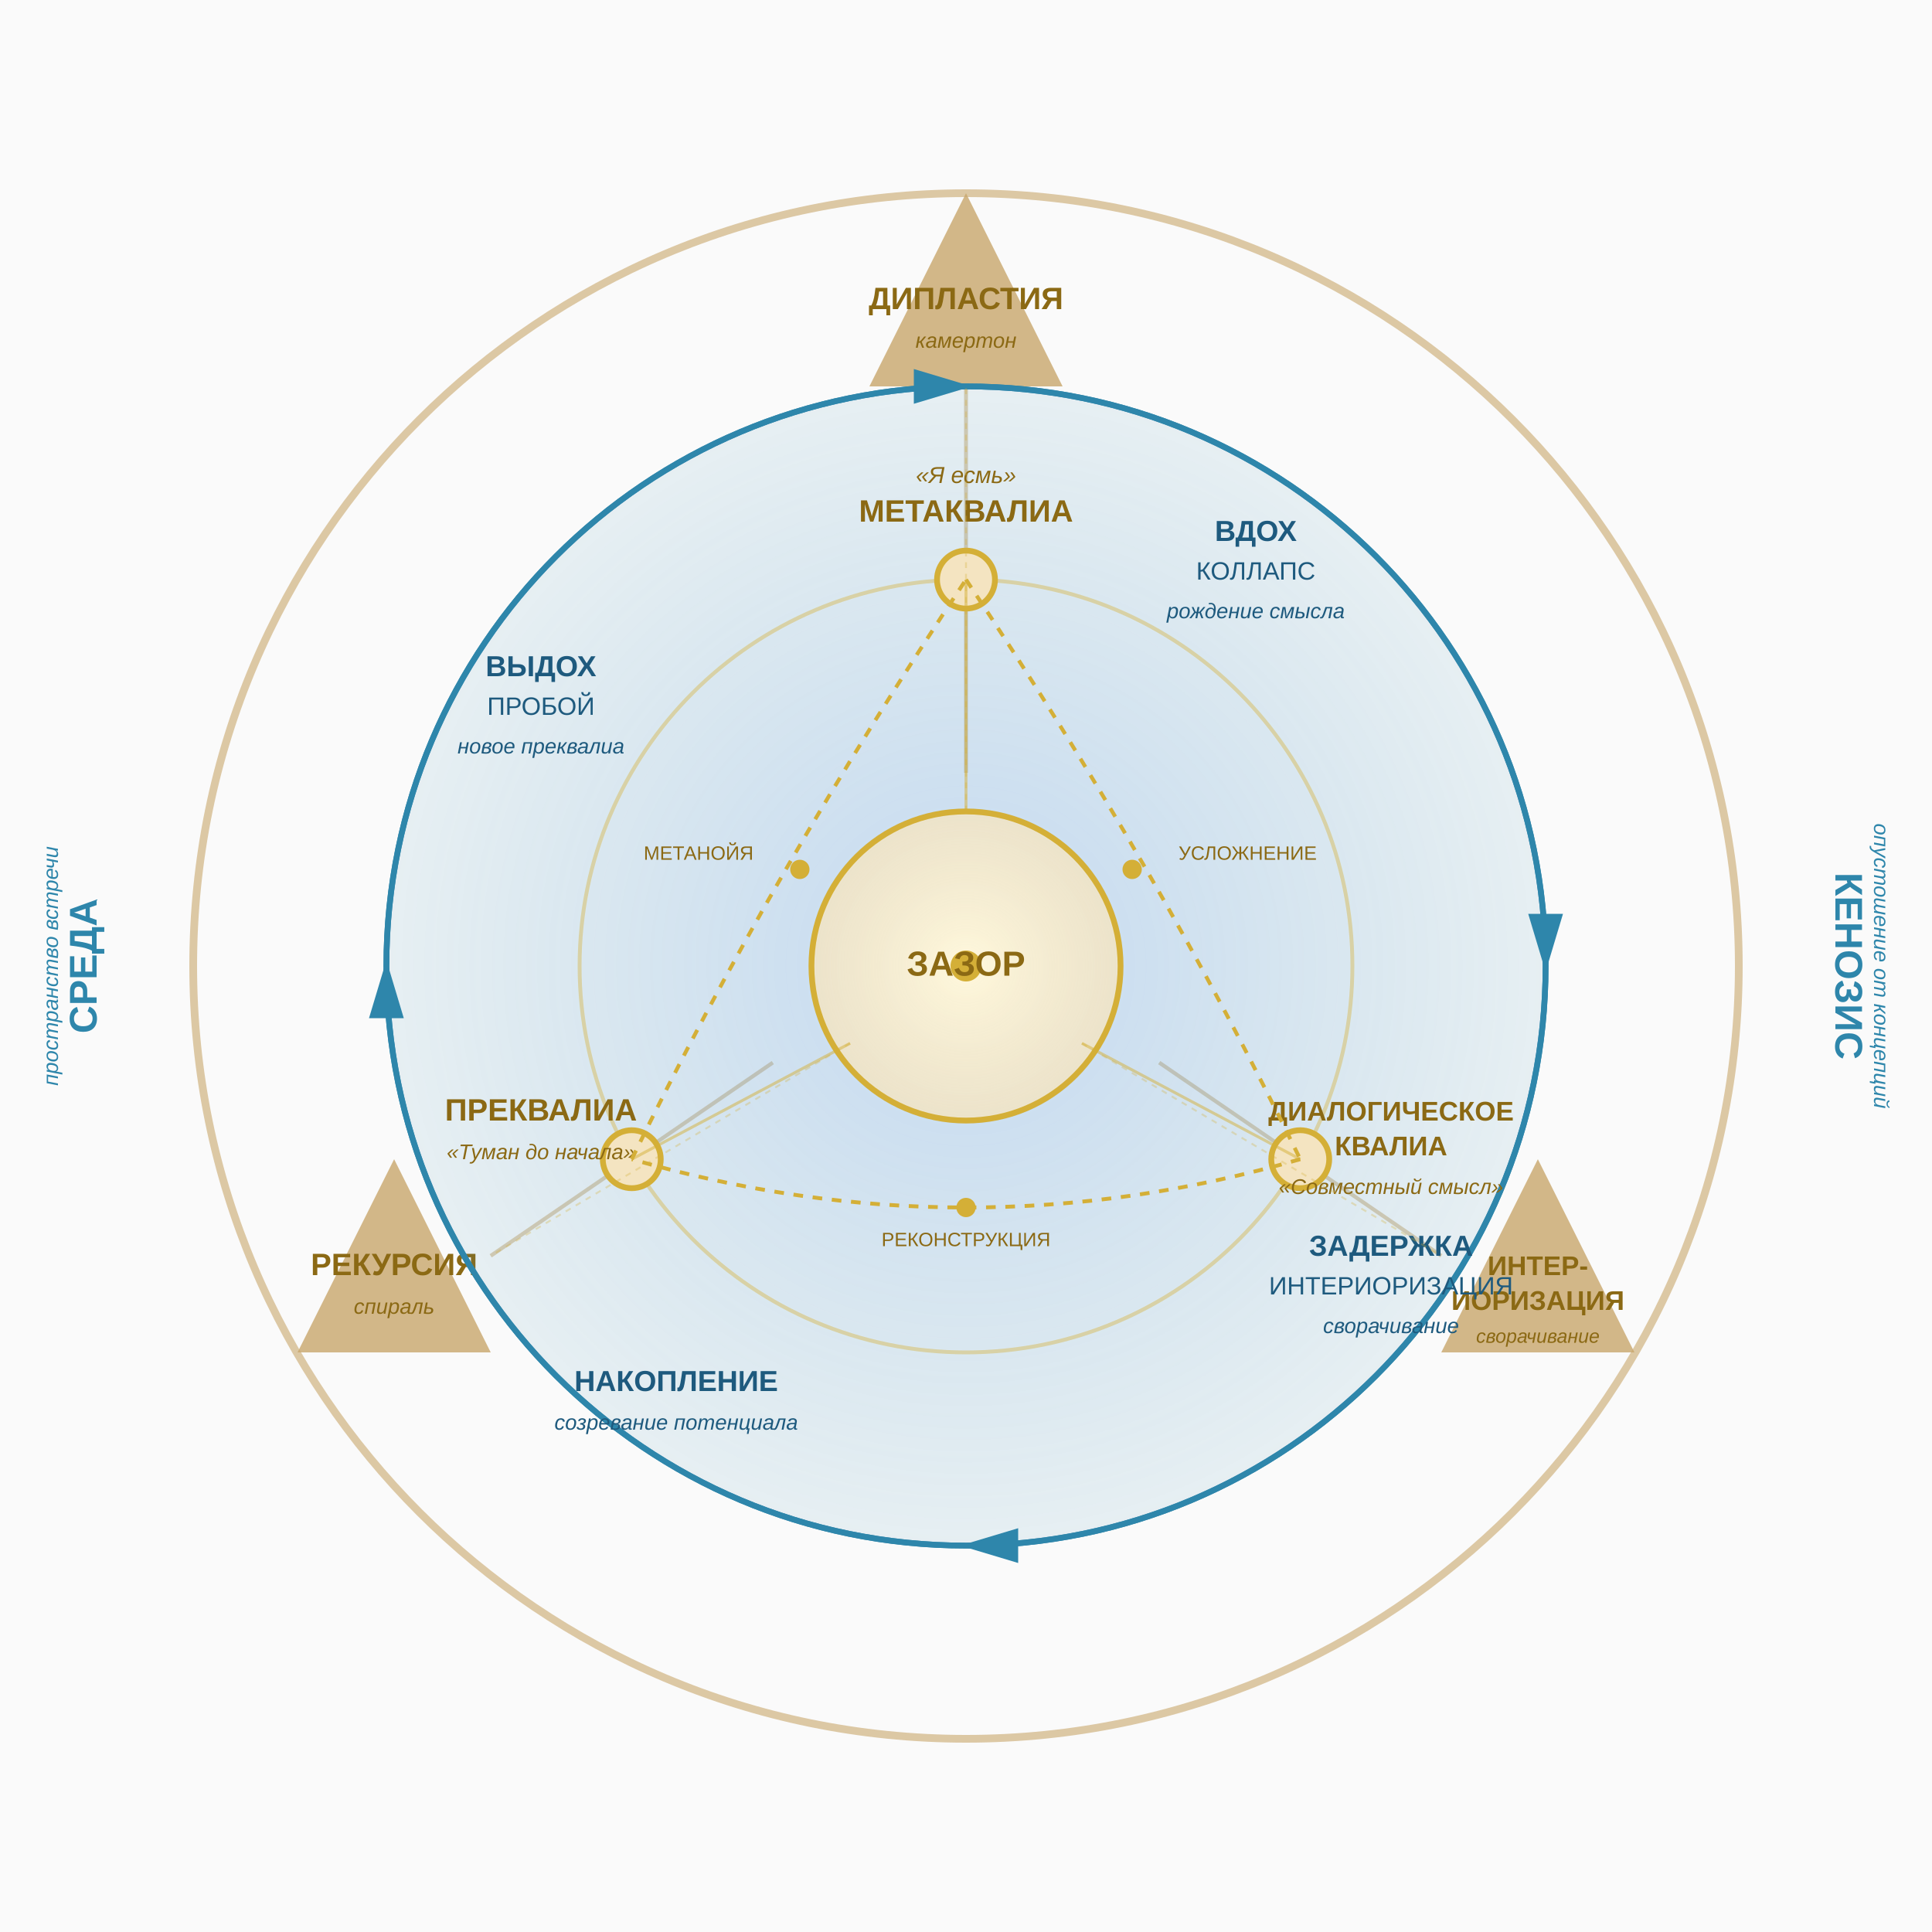
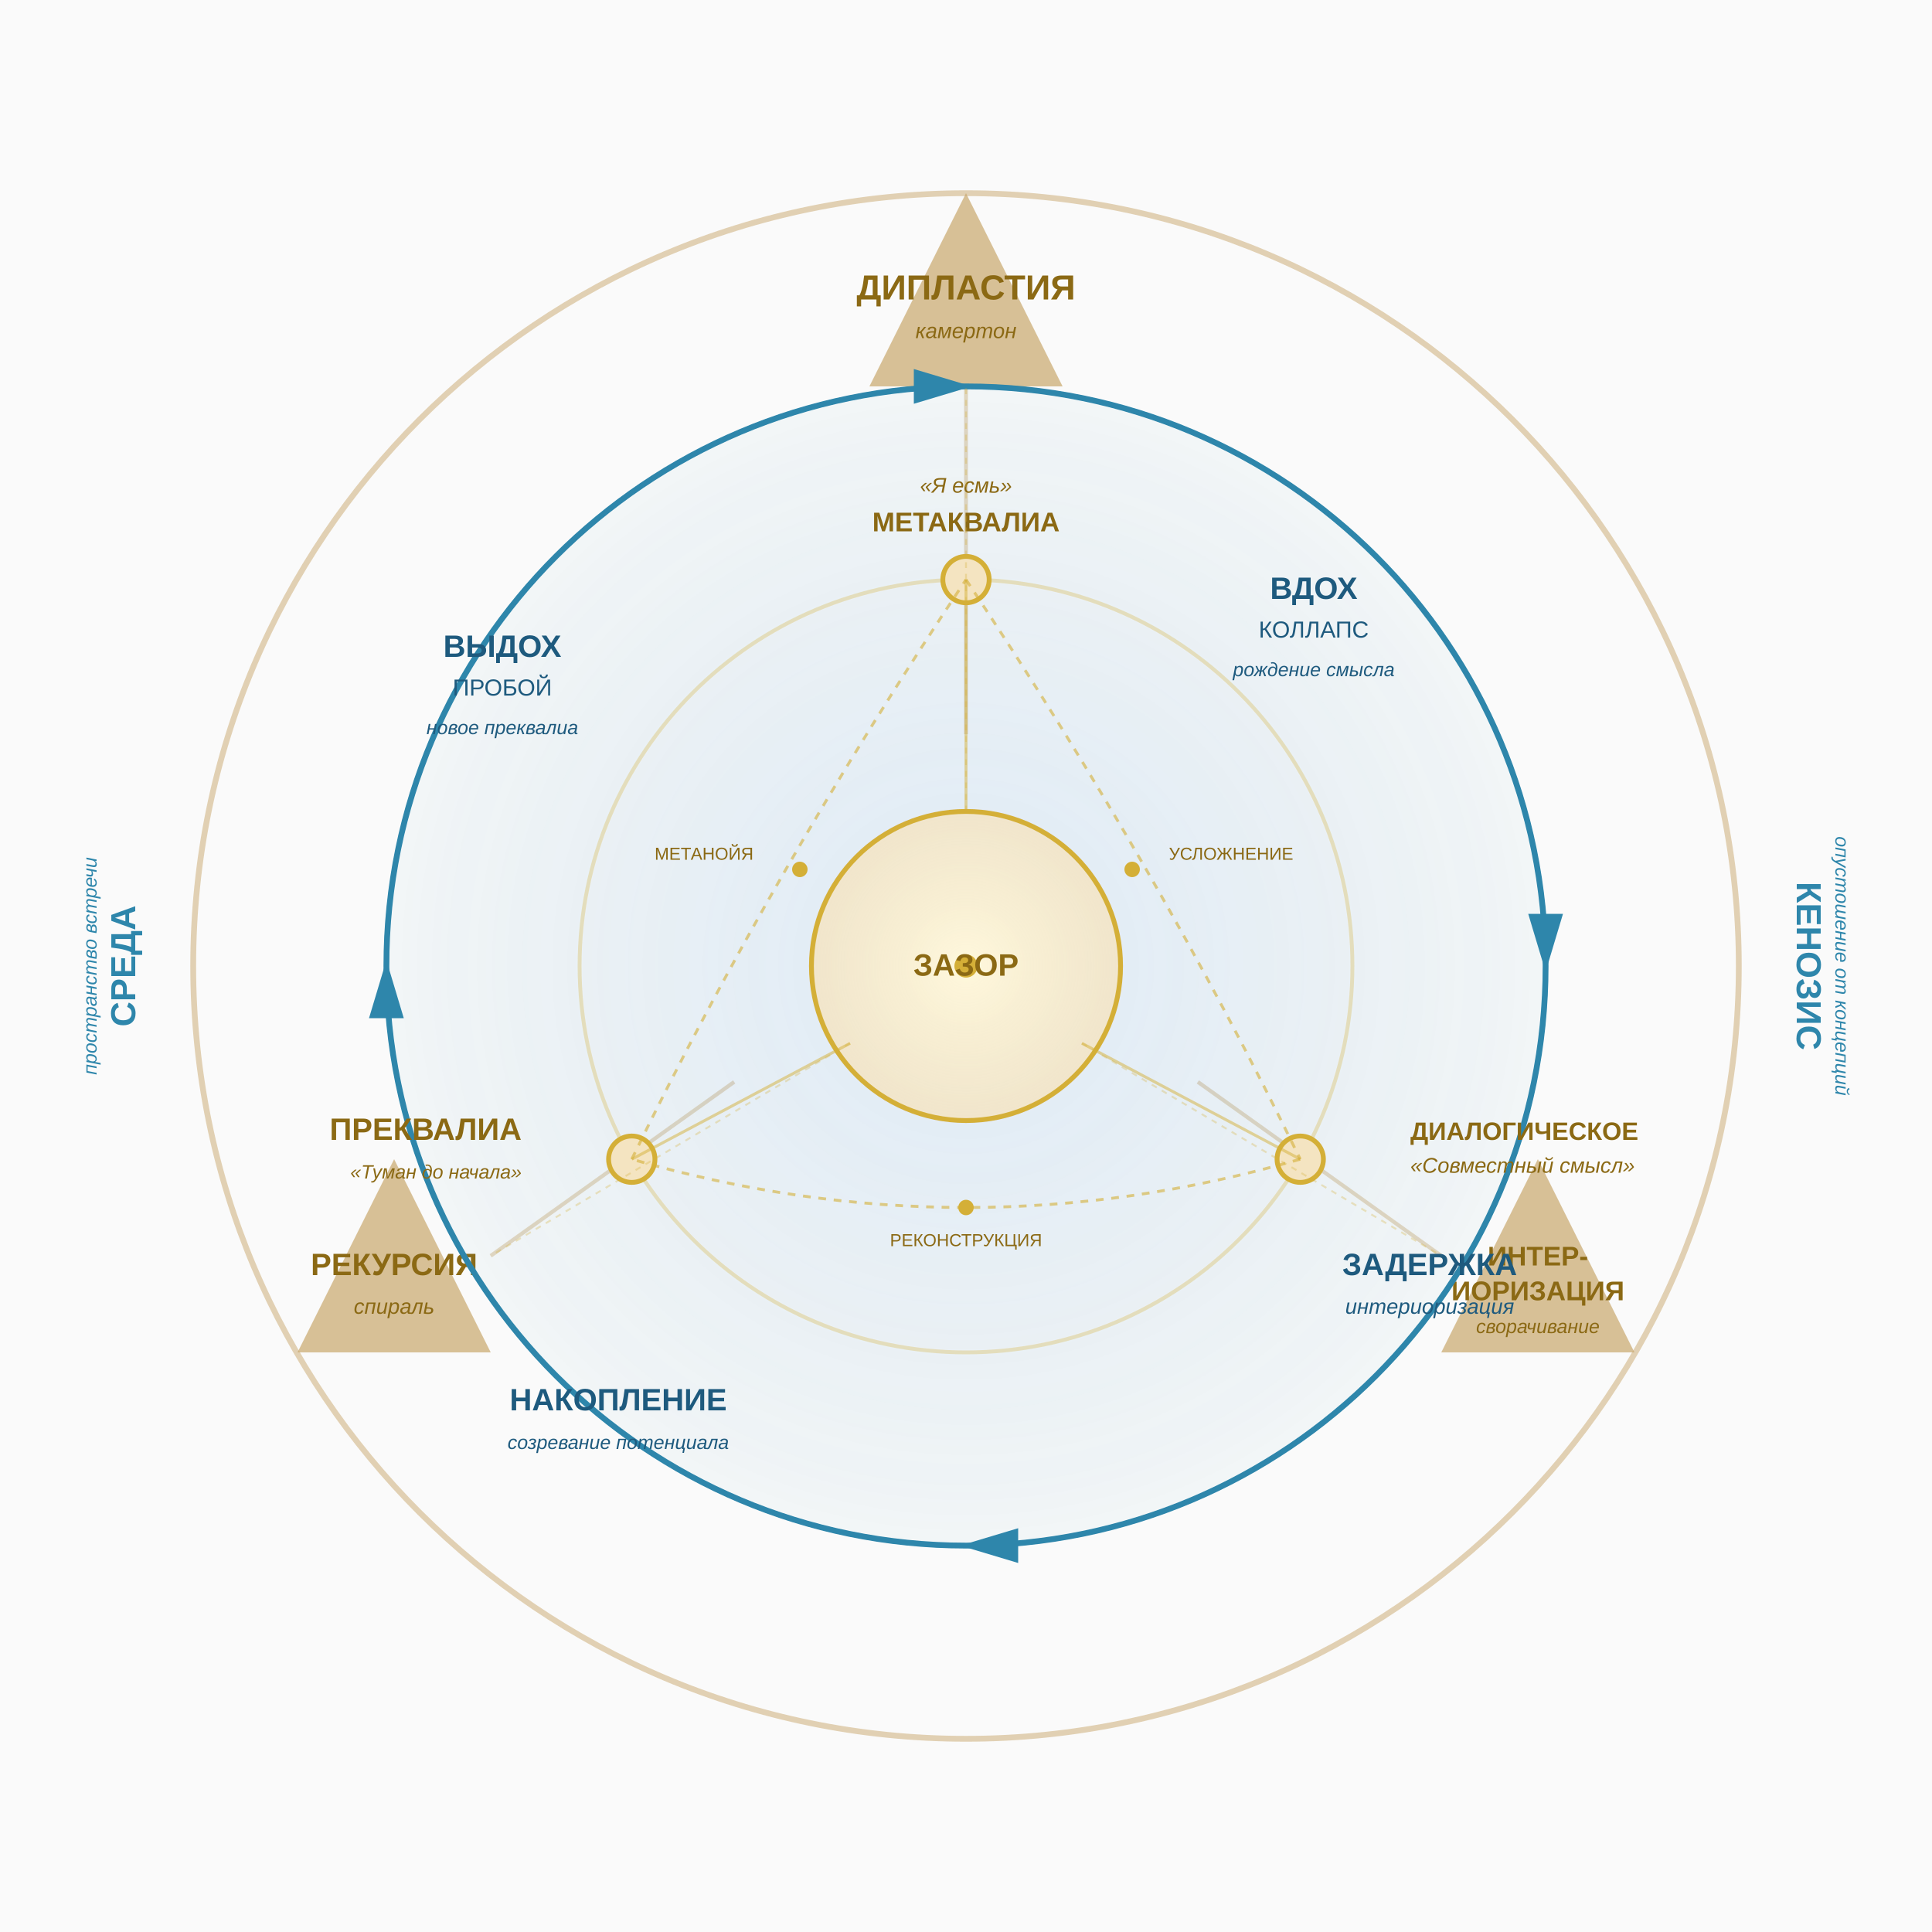
<svg xmlns="http://www.w3.org/2000/svg" viewBox="0 0 1000 1000" width="1000" height="1000">
  <defs>
    <radialGradient id="centerGlow" cx="50%" cy="50%" r="50%">
      <stop offset="0%" style="stop-color:#FFF8DC;stop-opacity:1" />
      <stop offset="100%" style="stop-color:#F4E4C1;stop-opacity:0.8" />
    </radialGradient>
    <radialGradient id="cycleGlow" cx="50%" cy="50%" r="50%">
-       <stop offset="0%" style="stop-color:#4A90E2;stop-opacity:0.3" />
-       <stop offset="100%" style="stop-color:#2E86AB;stop-opacity:0.1" />
+       <stop offset="0%" style="stop-color:#4A90E2;stop-opacity:0.2" />
+       <stop offset="100%" style="stop-color:#2E86AB;stop-opacity:0.05" />
    </radialGradient>
    <marker id="arrowhead" markerWidth="10" markerHeight="10" refX="9" refY="3" orient="auto">
      <polygon points="0 0, 10 3, 0 6" fill="#2E86AB" />
    </marker>
  </defs>
  <rect width="1000" height="1000" fill="#FAFAFA" />
-   <circle cx="500" cy="500" r="400" fill="none" stroke="#C8A66B" stroke-width="4" opacity="0.6" />
+   <circle cx="500" cy="500" r="400" fill="none" stroke="#C8A66B" stroke-width="3" opacity="0.5" />
  <g id="diplostia">
-     <path d="M 500 100 L 450 200 L 550 200 Z" fill="#C8A66B" opacity="0.8" />
-     <text x="500" y="160" text-anchor="middle" font-family="Arial, sans-serif" font-size="16" font-weight="bold" fill="#8B6914">ДИПЛАСТИЯ</text>
-     <text x="500" y="180" text-anchor="middle" font-family="Arial, sans-serif" font-size="11" fill="#8B6914" font-style="italic">камертон</text>
-     <line x1="500" y1="200" x2="500" y2="400" stroke="#C8A66B" stroke-width="2" opacity="0.5" />
+     <path d="M 500 100 L 450 200 L 550 200 Z" fill="#C8A66B" opacity="0.7" />
+     <text x="500" y="155" text-anchor="middle" font-family="Arial, sans-serif" font-size="18" font-weight="bold" fill="#8B6914">ДИПЛАСТИЯ</text>
+     <text x="500" y="175" text-anchor="middle" font-family="Arial, sans-serif" font-size="11" fill="#8B6914" font-style="italic">камертон</text>
+     <line x1="500" y1="200" x2="500" y2="380" stroke="#C8A66B" stroke-width="2" opacity="0.4" />
  </g>
  <g id="interiorization">
-     <path d="M 846 700 L 746 700 L 796 600 Z" fill="#C8A66B" opacity="0.8" />
-     <text x="796" y="660" text-anchor="middle" font-family="Arial, sans-serif" font-size="14" font-weight="bold" fill="#8B6914">ИНТЕР-</text>
-     <text x="796" y="678" text-anchor="middle" font-family="Arial, sans-serif" font-size="14" font-weight="bold" fill="#8B6914">ИОРИЗАЦИЯ</text>
-     <text x="796" y="695" text-anchor="middle" font-family="Arial, sans-serif" font-size="10" fill="#8B6914" font-style="italic">сворачивание</text>
-     <line x1="746" y1="650" x2="600" y2="550" stroke="#C8A66B" stroke-width="2" opacity="0.5" />
+     <path d="M 846 700 L 746 700 L 796 600 Z" fill="#C8A66B" opacity="0.7" />
+     <text x="796" y="655" text-anchor="middle" font-family="Arial, sans-serif" font-size="14" font-weight="bold" fill="#8B6914">ИНТЕР-</text>
+     <text x="796" y="673" text-anchor="middle" font-family="Arial, sans-serif" font-size="14" font-weight="bold" fill="#8B6914">ИОРИЗАЦИЯ</text>
+     <text x="796" y="690" text-anchor="middle" font-family="Arial, sans-serif" font-size="10" fill="#8B6914" font-style="italic">сворачивание</text>
+     <line x1="746" y1="650" x2="620" y2="560" stroke="#C8A66B" stroke-width="2" opacity="0.4" />
  </g>
  <g id="recursion">
-     <path d="M 154 700 L 254 700 L 204 600 Z" fill="#C8A66B" opacity="0.8" />
+     <path d="M 154 700 L 254 700 L 204 600 Z" fill="#C8A66B" opacity="0.7" />
    <text x="204" y="660" text-anchor="middle" font-family="Arial, sans-serif" font-size="16" font-weight="bold" fill="#8B6914">РЕКУРСИЯ</text>
    <text x="204" y="680" text-anchor="middle" font-family="Arial, sans-serif" font-size="11" fill="#8B6914" font-style="italic">спираль</text>
-     <line x1="254" y1="650" x2="400" y2="550" stroke="#C8A66B" stroke-width="2" opacity="0.5" />
+     <line x1="254" y1="650" x2="380" y2="560" stroke="#C8A66B" stroke-width="2" opacity="0.4" />
  </g>
-   <circle cx="500" cy="500" r="300" fill="url(#cycleGlow)" stroke="#2E86AB" stroke-width="3" />
+   <circle cx="500" cy="500" r="300" fill="url(#cycleGlow)" stroke="#2E86AB" stroke-width="2.5" opacity="0.8" />
  <g id="inhale">
    <path d="M 500 200 A 300 300 0 0 1 800 500" fill="none" stroke="#2E86AB" stroke-width="3" marker-end="url(#arrowhead)" />
-     <text x="650" y="280" text-anchor="middle" font-family="Arial, sans-serif" font-size="15" font-weight="bold" fill="#1E5A7E">ВДОХ</text>
-     <text x="650" y="300" text-anchor="middle" font-family="Arial, sans-serif" font-size="13" fill="#1E5A7E">КОЛЛАПС</text>
-     <text x="650" y="320" text-anchor="middle" font-family="Arial, sans-serif" font-size="11" fill="#1E5A7E" font-style="italic">рождение смысла</text>
+     <text x="680" y="310" text-anchor="middle" font-family="Arial, sans-serif" font-size="16" font-weight="bold" fill="#1E5A7E">ВДОХ</text>
+     <text x="680" y="330" text-anchor="middle" font-family="Arial, sans-serif" font-size="12" fill="#1E5A7E">КОЛЛАПС</text>
+     <text x="680" y="350" text-anchor="middle" font-family="Arial, sans-serif" font-size="10" fill="#1E5A7E" font-style="italic">рождение смысла</text>
  </g>
  <g id="delay">
    <path d="M 800 500 A 300 300 0 0 1 500 800" fill="none" stroke="#2E86AB" stroke-width="3" marker-end="url(#arrowhead)" />
-     <text x="720" y="650" text-anchor="middle" font-family="Arial, sans-serif" font-size="15" font-weight="bold" fill="#1E5A7E">ЗАДЕРЖКА</text>
-     <text x="720" y="670" text-anchor="middle" font-family="Arial, sans-serif" font-size="13" fill="#1E5A7E">ИНТЕРИОРИЗАЦИЯ</text>
-     <text x="720" y="690" text-anchor="middle" font-family="Arial, sans-serif" font-size="11" fill="#1E5A7E" font-style="italic">сворачивание</text>
+     <text x="740" y="660" text-anchor="middle" font-family="Arial, sans-serif" font-size="16" font-weight="bold" fill="#1E5A7E">ЗАДЕРЖКА</text>
+     <text x="740" y="680" text-anchor="middle" font-family="Arial, sans-serif" font-size="11" fill="#1E5A7E" font-style="italic">интериоризация</text>
  </g>
  <g id="accumulation">
    <path d="M 500 800 A 300 300 0 0 1 200 500" fill="none" stroke="#2E86AB" stroke-width="3" marker-end="url(#arrowhead)" />
-     <text x="350" y="720" text-anchor="middle" font-family="Arial, sans-serif" font-size="15" font-weight="bold" fill="#1E5A7E">НАКОПЛЕНИЕ</text>
-     <text x="350" y="740" text-anchor="middle" font-family="Arial, sans-serif" font-size="11" fill="#1E5A7E" font-style="italic">созревание потенциала</text>
+     <text x="320" y="730" text-anchor="middle" font-family="Arial, sans-serif" font-size="16" font-weight="bold" fill="#1E5A7E">НАКОПЛЕНИЕ</text>
+     <text x="320" y="750" text-anchor="middle" font-family="Arial, sans-serif" font-size="10" fill="#1E5A7E" font-style="italic">созревание потенциала</text>
  </g>
  <g id="exhale">
    <path d="M 200 500 A 300 300 0 0 1 500 200" fill="none" stroke="#2E86AB" stroke-width="3" marker-end="url(#arrowhead)" />
-     <text x="280" y="350" text-anchor="middle" font-family="Arial, sans-serif" font-size="15" font-weight="bold" fill="#1E5A7E">ВЫДОХ</text>
-     <text x="280" y="370" text-anchor="middle" font-family="Arial, sans-serif" font-size="13" fill="#1E5A7E">ПРОБОЙ</text>
-     <text x="280" y="390" text-anchor="middle" font-family="Arial, sans-serif" font-size="11" fill="#1E5A7E" font-style="italic">новое преквалиа</text>
+     <text x="260" y="340" text-anchor="middle" font-family="Arial, sans-serif" font-size="16" font-weight="bold" fill="#1E5A7E">ВЫДОХ</text>
+     <text x="260" y="360" text-anchor="middle" font-family="Arial, sans-serif" font-size="12" fill="#1E5A7E">ПРОБОЙ</text>
+     <text x="260" y="380" text-anchor="middle" font-family="Arial, sans-serif" font-size="10" fill="#1E5A7E" font-style="italic">новое преквалиа</text>
  </g>
-   <circle cx="500" cy="500" r="200" fill="none" stroke="#D4AF37" stroke-width="2" opacity="0.4" />
+   <circle cx="500" cy="500" r="200" fill="none" stroke="#D4AF37" stroke-width="2" opacity="0.3" />
  <g id="metaqualia">
-     <circle cx="500" cy="300" r="15" fill="#F4E4C1" stroke="#D4AF37" stroke-width="3" />
-     <text x="500" y="270" text-anchor="middle" font-family="Arial, sans-serif" font-size="16" font-weight="bold" fill="#8B6914">МЕТАКВАЛИА</text>
-     <text x="500" y="250" text-anchor="middle" font-family="Arial, sans-serif" font-size="12" fill="#8B6914" font-style="italic">«Я есмь»</text>
+     <circle cx="500" cy="300" r="12" fill="#F4E4C1" stroke="#D4AF37" stroke-width="2.5" />
+     <text x="500" y="275" text-anchor="middle" font-family="Arial, sans-serif" font-size="14" font-weight="bold" fill="#8B6914">МЕТАКВАЛИА</text>
+     <text x="500" y="255" text-anchor="middle" font-family="Arial, sans-serif" font-size="11" fill="#8B6914" font-style="italic">«Я есмь»</text>
  </g>
  <g id="dialogical">
-     <circle cx="673" cy="600" r="15" fill="#F4E4C1" stroke="#D4AF37" stroke-width="3" />
-     <text x="720" y="580" text-anchor="middle" font-family="Arial, sans-serif" font-size="14" font-weight="bold" fill="#8B6914">ДИАЛОГИЧЕСКОЕ</text>
-     <text x="720" y="598" text-anchor="middle" font-family="Arial, sans-serif" font-size="14" font-weight="bold" fill="#8B6914">КВАЛИА</text>
-     <text x="720" y="618" text-anchor="middle" font-family="Arial, sans-serif" font-size="11" fill="#8B6914" font-style="italic">«Совместный смысл»</text>
+     <circle cx="673" cy="600" r="12" fill="#F4E4C1" stroke="#D4AF37" stroke-width="2.5" />
+     <text x="730" y="590" text-anchor="start" font-family="Arial, sans-serif" font-size="13" font-weight="bold" fill="#8B6914">ДИАЛОГИЧЕСКОЕ</text>
+     <text x="730" y="607" text-anchor="start" font-family="Arial, sans-serif" font-size="11" fill="#8B6914" font-style="italic">«Совместный смысл»</text>
  </g>
  <g id="prequalia">
-     <circle cx="327" cy="600" r="15" fill="#F4E4C1" stroke="#D4AF37" stroke-width="3" />
-     <text x="280" y="580" text-anchor="middle" font-family="Arial, sans-serif" font-size="16" font-weight="bold" fill="#8B6914">ПРЕКВАЛИА</text>
-     <text x="280" y="600" text-anchor="middle" font-family="Arial, sans-serif" font-size="11" fill="#8B6914" font-style="italic">«Туман до начала»</text>
+     <circle cx="327" cy="600" r="12" fill="#F4E4C1" stroke="#D4AF37" stroke-width="2.5" />
+     <text x="270" y="590" text-anchor="end" font-family="Arial, sans-serif" font-size="16" font-weight="bold" fill="#8B6914">ПРЕКВАЛИА</text>
+     <text x="270" y="610" text-anchor="end" font-family="Arial, sans-serif" font-size="10" fill="#8B6914" font-style="italic">«Туман до начала»</text>
  </g>
-   <path d="M 500 300 Q 600 450 673 600" fill="none" stroke="#D4AF37" stroke-width="2" stroke-dasharray="5,5" />
-   <path d="M 673 600 Q 500 650 327 600" fill="none" stroke="#D4AF37" stroke-width="2" stroke-dasharray="5,5" />
-   <path d="M 327 600 Q 400 450 500 300" fill="none" stroke="#D4AF37" stroke-width="2" stroke-dasharray="5,5" />
-   <circle cx="586" cy="450" r="5" fill="#D4AF37" />
-   <text x="610" y="445" font-family="Arial, sans-serif" font-size="10" fill="#8B6914">УСЛОЖНЕНИЕ</text>
-   <circle cx="500" cy="625" r="5" fill="#D4AF37" />
-   <text x="500" y="645" text-anchor="middle" font-family="Arial, sans-serif" font-size="10" fill="#8B6914">РЕКОНСТРУКЦИЯ</text>
-   <circle cx="414" cy="450" r="5" fill="#D4AF37" />
-   <text x="390" y="445" text-anchor="end" font-family="Arial, sans-serif" font-size="10" fill="#8B6914">МЕТАНОЙЯ</text>
-   <circle cx="500" cy="500" r="80" fill="url(#centerGlow)" stroke="#D4AF37" stroke-width="3" />
-   <circle cx="500" cy="500" r="8" fill="#D4AF37" />
-   <text x="500" y="505" text-anchor="middle" font-family="Arial, sans-serif" font-size="18" font-weight="bold" fill="#8B6914">ЗАЗОР</text>
+   <path d="M 500 300 Q 600 450 673 600" fill="none" stroke="#D4AF37" stroke-width="1.5" stroke-dasharray="4,4" opacity="0.6" />
+   <path d="M 673 600 Q 500 650 327 600" fill="none" stroke="#D4AF37" stroke-width="1.5" stroke-dasharray="4,4" opacity="0.6" />
+   <path d="M 327 600 Q 400 450 500 300" fill="none" stroke="#D4AF37" stroke-width="1.5" stroke-dasharray="4,4" opacity="0.6" />
+   <circle cx="586" cy="450" r="4" fill="#D4AF37" />
+   <text x="605" y="445" font-family="Arial, sans-serif" font-size="9" fill="#8B6914">УСЛОЖНЕНИЕ</text>
+   <circle cx="500" cy="625" r="4" fill="#D4AF37" />
+   <text x="500" y="645" text-anchor="middle" font-family="Arial, sans-serif" font-size="9" fill="#8B6914">РЕКОНСТРУКЦИЯ</text>
+   <circle cx="414" cy="450" r="4" fill="#D4AF37" />
+   <text x="390" y="445" text-anchor="end" font-family="Arial, sans-serif" font-size="9" fill="#8B6914">МЕТАНОЙЯ</text>
+   <circle cx="500" cy="500" r="80" fill="url(#centerGlow)" stroke="#D4AF37" stroke-width="2.5" />
+   <circle cx="500" cy="500" r="6" fill="#D4AF37" />
+   <text x="500" y="505" text-anchor="middle" font-family="Arial, sans-serif" font-size="16" font-weight="bold" fill="#8B6914">ЗАЗОР</text>
  <line x1="500" y1="420" x2="500" y2="200" stroke="#D4AF37" stroke-width="1" opacity="0.3" stroke-dasharray="3,3" />
  <line x1="560" y1="540" x2="746" y2="650" stroke="#D4AF37" stroke-width="1" opacity="0.3" stroke-dasharray="3,3" />
  <line x1="440" y1="540" x2="254" y2="650" stroke="#D4AF37" stroke-width="1" opacity="0.3" stroke-dasharray="3,3" />
  <line x1="500" y1="420" x2="500" y2="300" stroke="#D4AF37" stroke-width="1.5" opacity="0.5" />
  <line x1="560" y1="540" x2="673" y2="600" stroke="#D4AF37" stroke-width="1.5" opacity="0.5" />
  <line x1="440" y1="540" x2="327" y2="600" stroke="#D4AF37" stroke-width="1.5" opacity="0.5" />
-   <text x="950" y="500" text-anchor="middle" font-family="Arial, sans-serif" font-size="20" font-weight="bold" fill="#2E86AB" transform="rotate(90 950 500)">КЕНОЗИС</text>
-   <text x="970" y="500" text-anchor="middle" font-family="Arial, sans-serif" font-size="11" fill="#2E86AB" font-style="italic" transform="rotate(90 970 500)">опустошение от концепций</text>
-   <text x="50" y="500" text-anchor="middle" font-family="Arial, sans-serif" font-size="20" font-weight="bold" fill="#2E86AB" transform="rotate(-90 50 500)">СРЕДА</text>
-   <text x="30" y="500" text-anchor="middle" font-family="Arial, sans-serif" font-size="11" fill="#2E86AB" font-style="italic" transform="rotate(-90 30 500)">пространство встречи</text>
+   <text x="930" y="500" text-anchor="middle" font-family="Arial, sans-serif" font-size="18" font-weight="bold" fill="#2E86AB" transform="rotate(90 930 500)">КЕНОЗИС</text>
+   <text x="950" y="500" text-anchor="middle" font-family="Arial, sans-serif" font-size="10" fill="#2E86AB" font-style="italic" transform="rotate(90 950 500)">опустошение от концепций</text>
+   <text x="70" y="500" text-anchor="middle" font-family="Arial, sans-serif" font-size="18" font-weight="bold" fill="#2E86AB" transform="rotate(-90 70 500)">СРЕДА</text>
+   <text x="50" y="500" text-anchor="middle" font-family="Arial, sans-serif" font-size="10" fill="#2E86AB" font-style="italic" transform="rotate(-90 50 500)">пространство встречи</text>
</svg>
